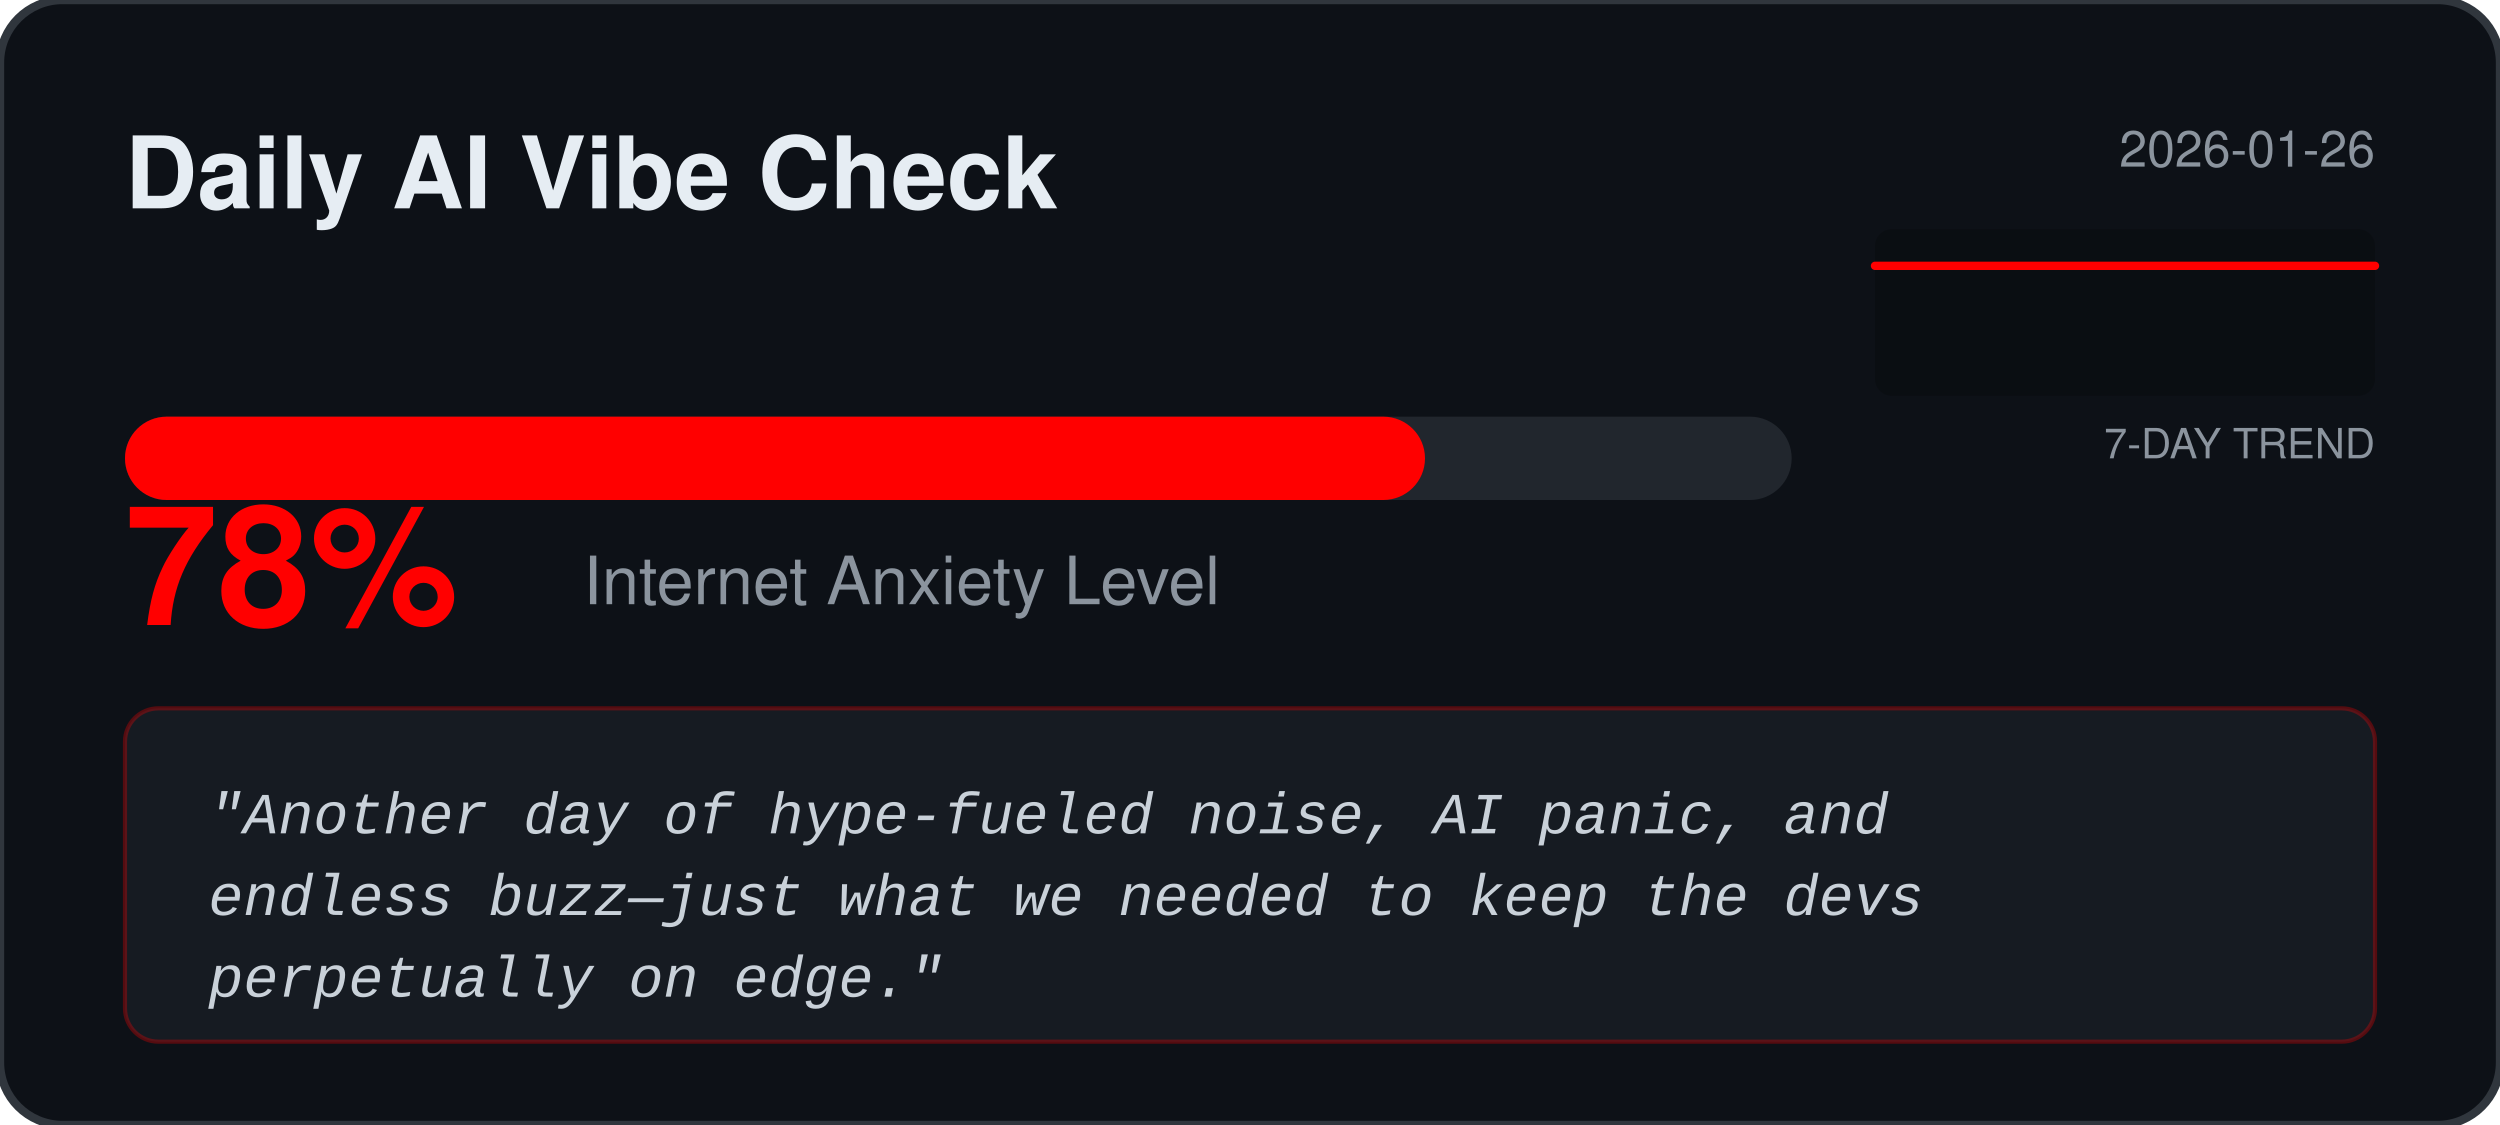
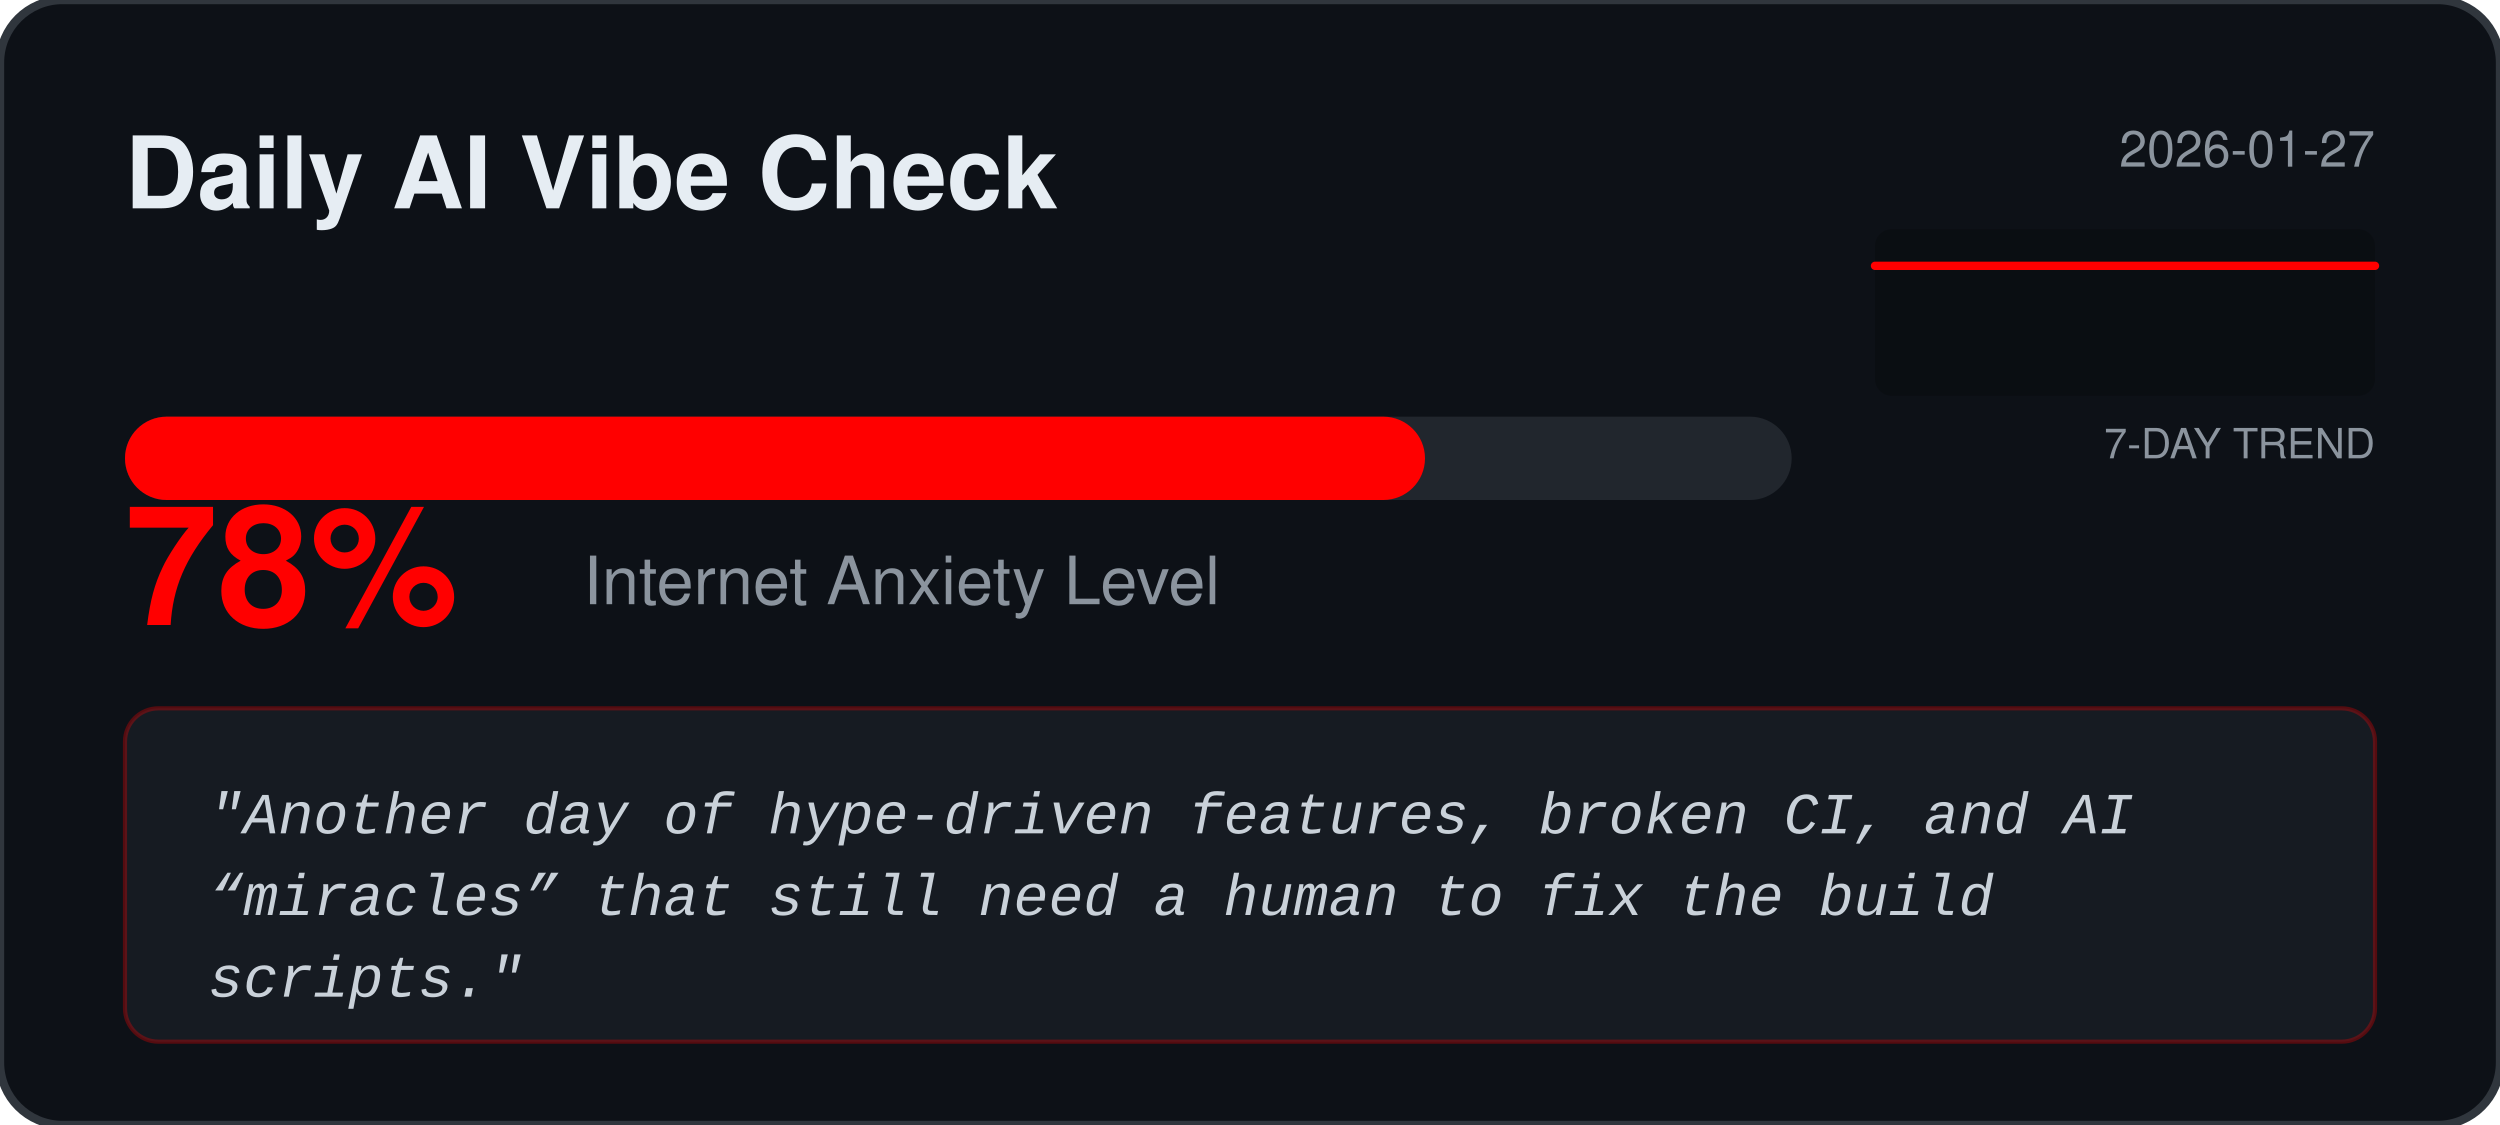
<svg xmlns="http://www.w3.org/2000/svg" width="600" height="270" viewBox="0 0 600 270" fill="none">
  <rect width="600" height="270" rx="15" fill="#0D1117" stroke="#30363D" stroke-width="2" />
  <text x="30" y="50" fill="#E6EDF3" font-family="Segoe UI, Helvetica, sans-serif" font-weight="bold" font-size="24">Daily AI Vibe Check</text>
-   <text x="570" y="40" fill="#8B949E" font-family="Segoe UI, Helvetica, sans-serif" font-size="12" text-anchor="end">2026-01-26</text>
+   <text x="570" y="40" fill="#8B949E" font-family="Segoe UI, Helvetica, sans-serif" font-size="12" text-anchor="end">2026-01-27</text>
  <rect x="450" y="55" width="120" height="40" fill="#000000" fill-opacity="0.2" rx="4" />
  <text x="570" y="110" fill="#8B949E" font-family="Segoe UI, Helvetica, sans-serif" font-size="10" text-anchor="end">7-DAY TREND</text>
  <polyline points="450.0,63.8 470.0,63.8 490.0,63.8 510.0,63.8 530.0,63.8 550.0,63.8 570.0,63.8" fill="none" stroke="#FF0000" stroke-width="2" stroke-linecap="round" stroke-linejoin="round" />
  <rect x="30" y="100" width="400" height="20" rx="10" fill="#21262D" />
  <rect x="30" y="100" width="312.0" height="20" rx="10" fill="#FF0000" />
  <text x="30" y="150" fill="#FF0000" font-family="Segoe UI, Helvetica, sans-serif" font-weight="bold" font-size="40">78%</text>
  <text x="140" y="145" fill="#8B949E" font-family="Segoe UI, Helvetica, sans-serif" font-size="16">Internet Anxiety Level</text>
  <rect x="30" y="170" width="540" height="80" rx="8" fill="#161B22" stroke="#FF0000" stroke-opacity="0.3" />
  <text x="50" y="200" fill="#C9D1D9" font-family="Courier New, monospace" font-size="14" font-style="italic">
-     <tspan x="50" dy="0">"Another day of hype-fueled noise, AI panic, and</tspan>
-     <tspan x="50" dy="1.4em">endless buzz—just what we needed to keep the devs</tspan>
-     <tspan x="50" dy="1.4em">perpetually on edge."</tspan>
+     <tspan x="50" dy="0">"Another day of hype‑driven features, broken CI, and AI</tspan>
+     <tspan x="50" dy="1.4em">“miracles” that still need a human to fix the build</tspan>
+     <tspan x="50" dy="1.4em">scripts."</tspan>
  </text>
</svg>
